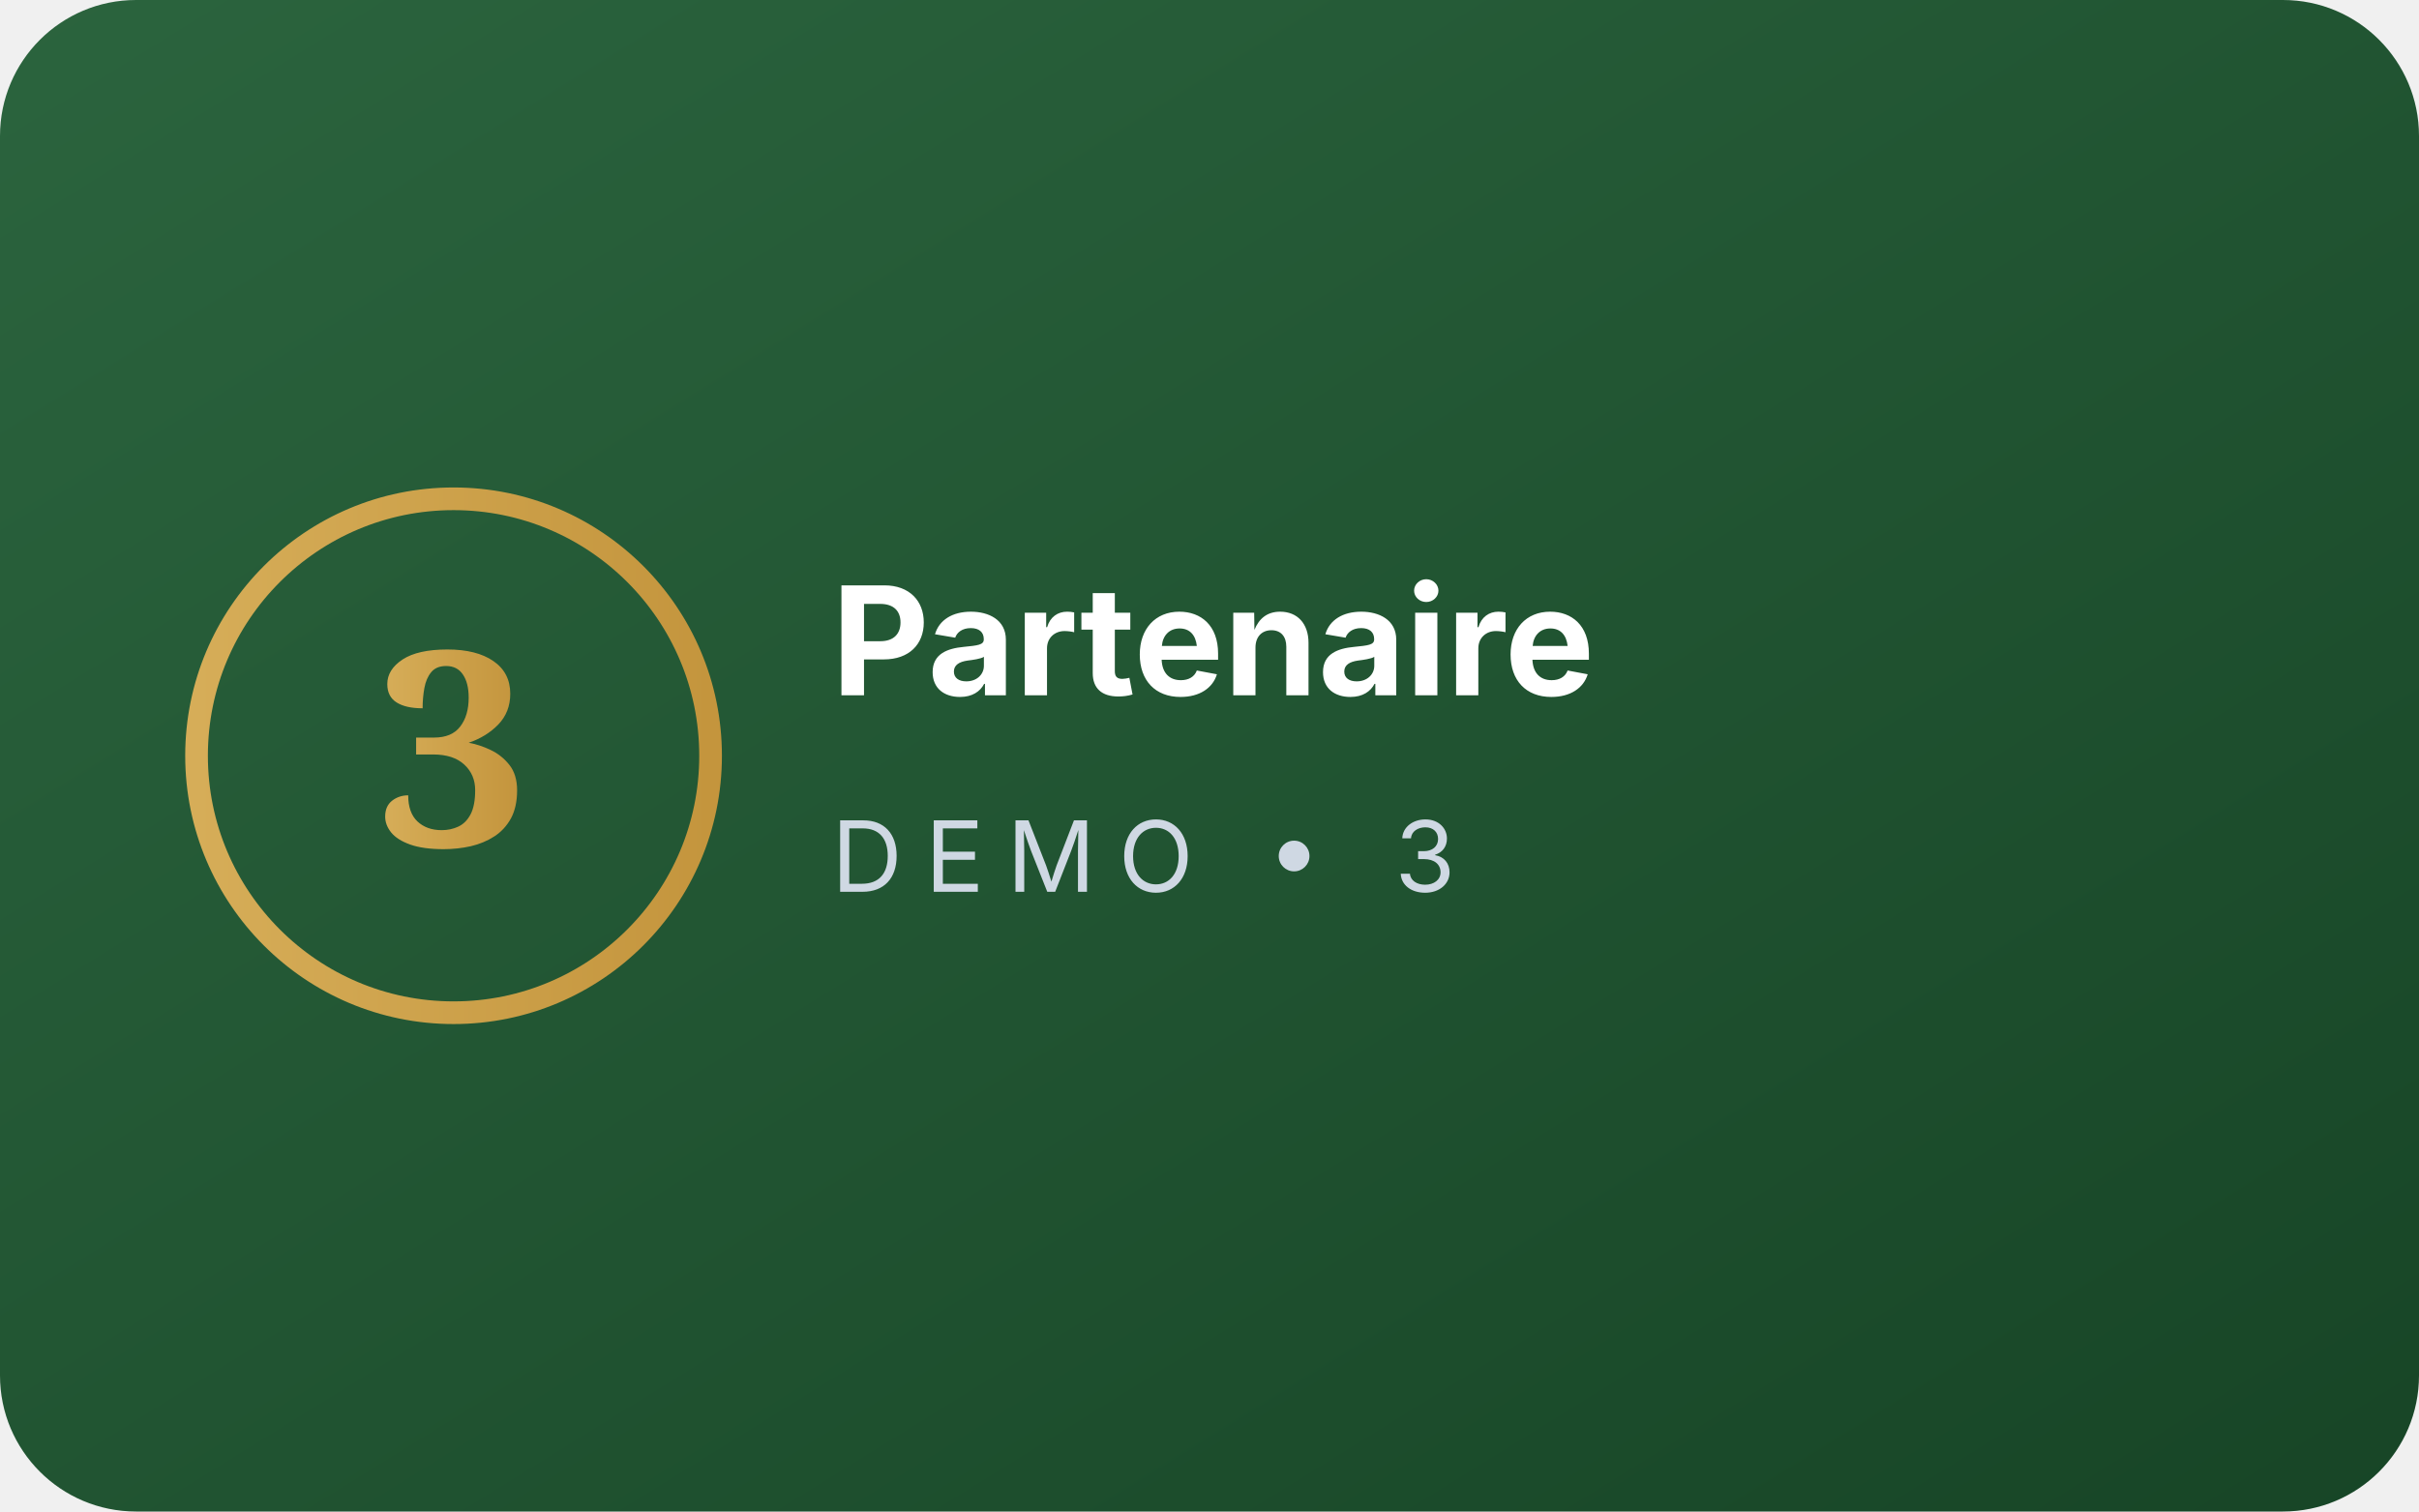
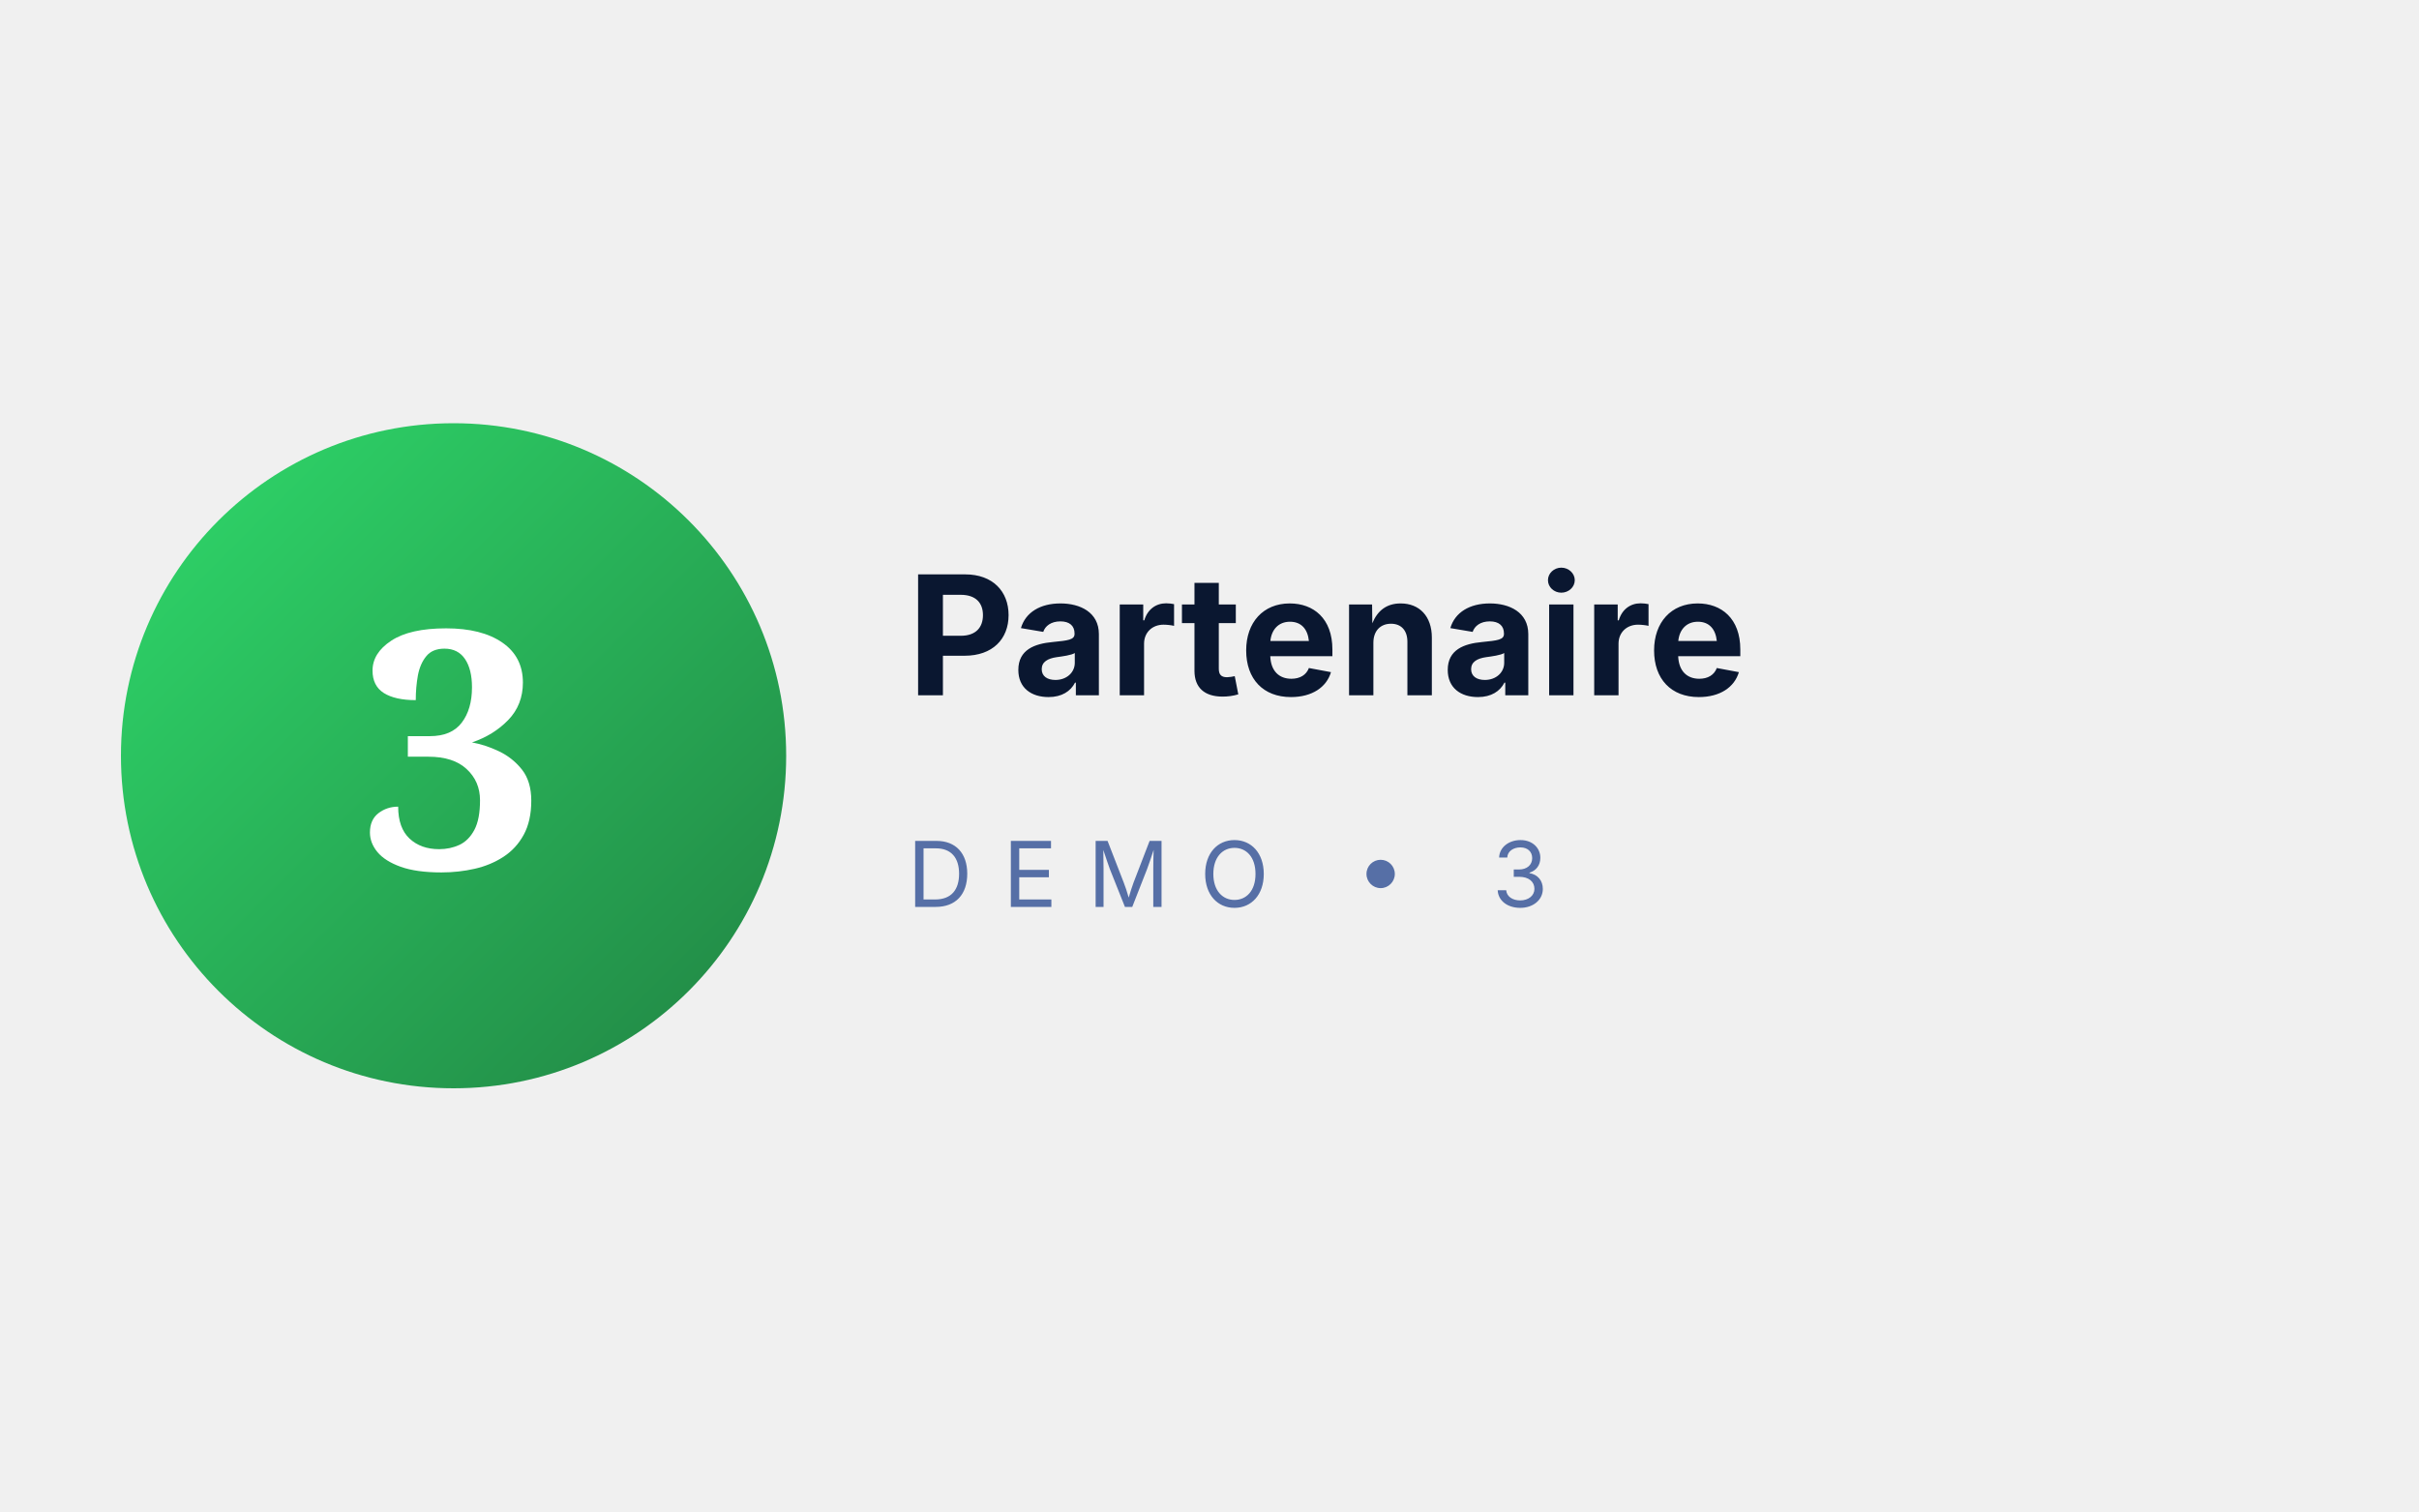
<svg xmlns="http://www.w3.org/2000/svg" viewBox="0 0 320 200">
  <defs>
-     <linearGradient id="bg3" x1="0" y1="0" x2="1" y2="1">
-       <stop offset="0%" stop-color="hsl(140,40%,28%)" />
-       <stop offset="100%" stop-color="hsl(140,50%,18%)" />
-     </linearGradient>
-     <linearGradient id="text3" x1="0" y1="0" x2="1" y2="0">
-       <stop offset="0%" stop-color="#d6ad58" />
-       <stop offset="100%" stop-color="#c4953d" />
+     <linearGradient id="g3" x1="0" y1="0" x2="1" y2="1">
+       <stop offset="0%" stop-color="hsl(141,70%,52%)" />
+       <stop offset="100%" stop-color="hsl(141,60%,32%)" />
    </linearGradient>
  </defs>
-   <rect width="320" height="200" rx="18" fill="url(#bg3)" />
-   <circle cx="60" cy="100" r="34" fill="none" stroke="url(#text3)" stroke-width="3" />
-   <text x="60" y="112" font-family="Georgia, serif" font-size="36" font-weight="700" text-anchor="middle" fill="url(#text3)">3</text>
-   <text x="110" y="92" font-family="Inter, system-ui, sans-serif" font-size="20" font-weight="700" fill="#ffffff">Partenaire</text>
-   <text x="110" y="118" font-family="Inter, system-ui, sans-serif" font-size="13" letter-spacing="3" fill="#cfd8e3">DEMO • 3</text>
+   <circle cx="60" cy="100" r="44" fill="url(#g3)" />
+   <text x="60" y="115" font-family="Georgia, serif" font-size="44" font-weight="700" text-anchor="middle" fill="#ffffff">3</text>
+   <text x="120" y="92" font-family="Inter, system-ui, sans-serif" font-size="22" font-weight="700" fill="#0a1730">Partenaire</text>
+   <text x="120" y="120" font-family="Inter, system-ui, sans-serif" font-size="12" letter-spacing="4" fill="#566fa6">DEMO • 3</text>
</svg>
